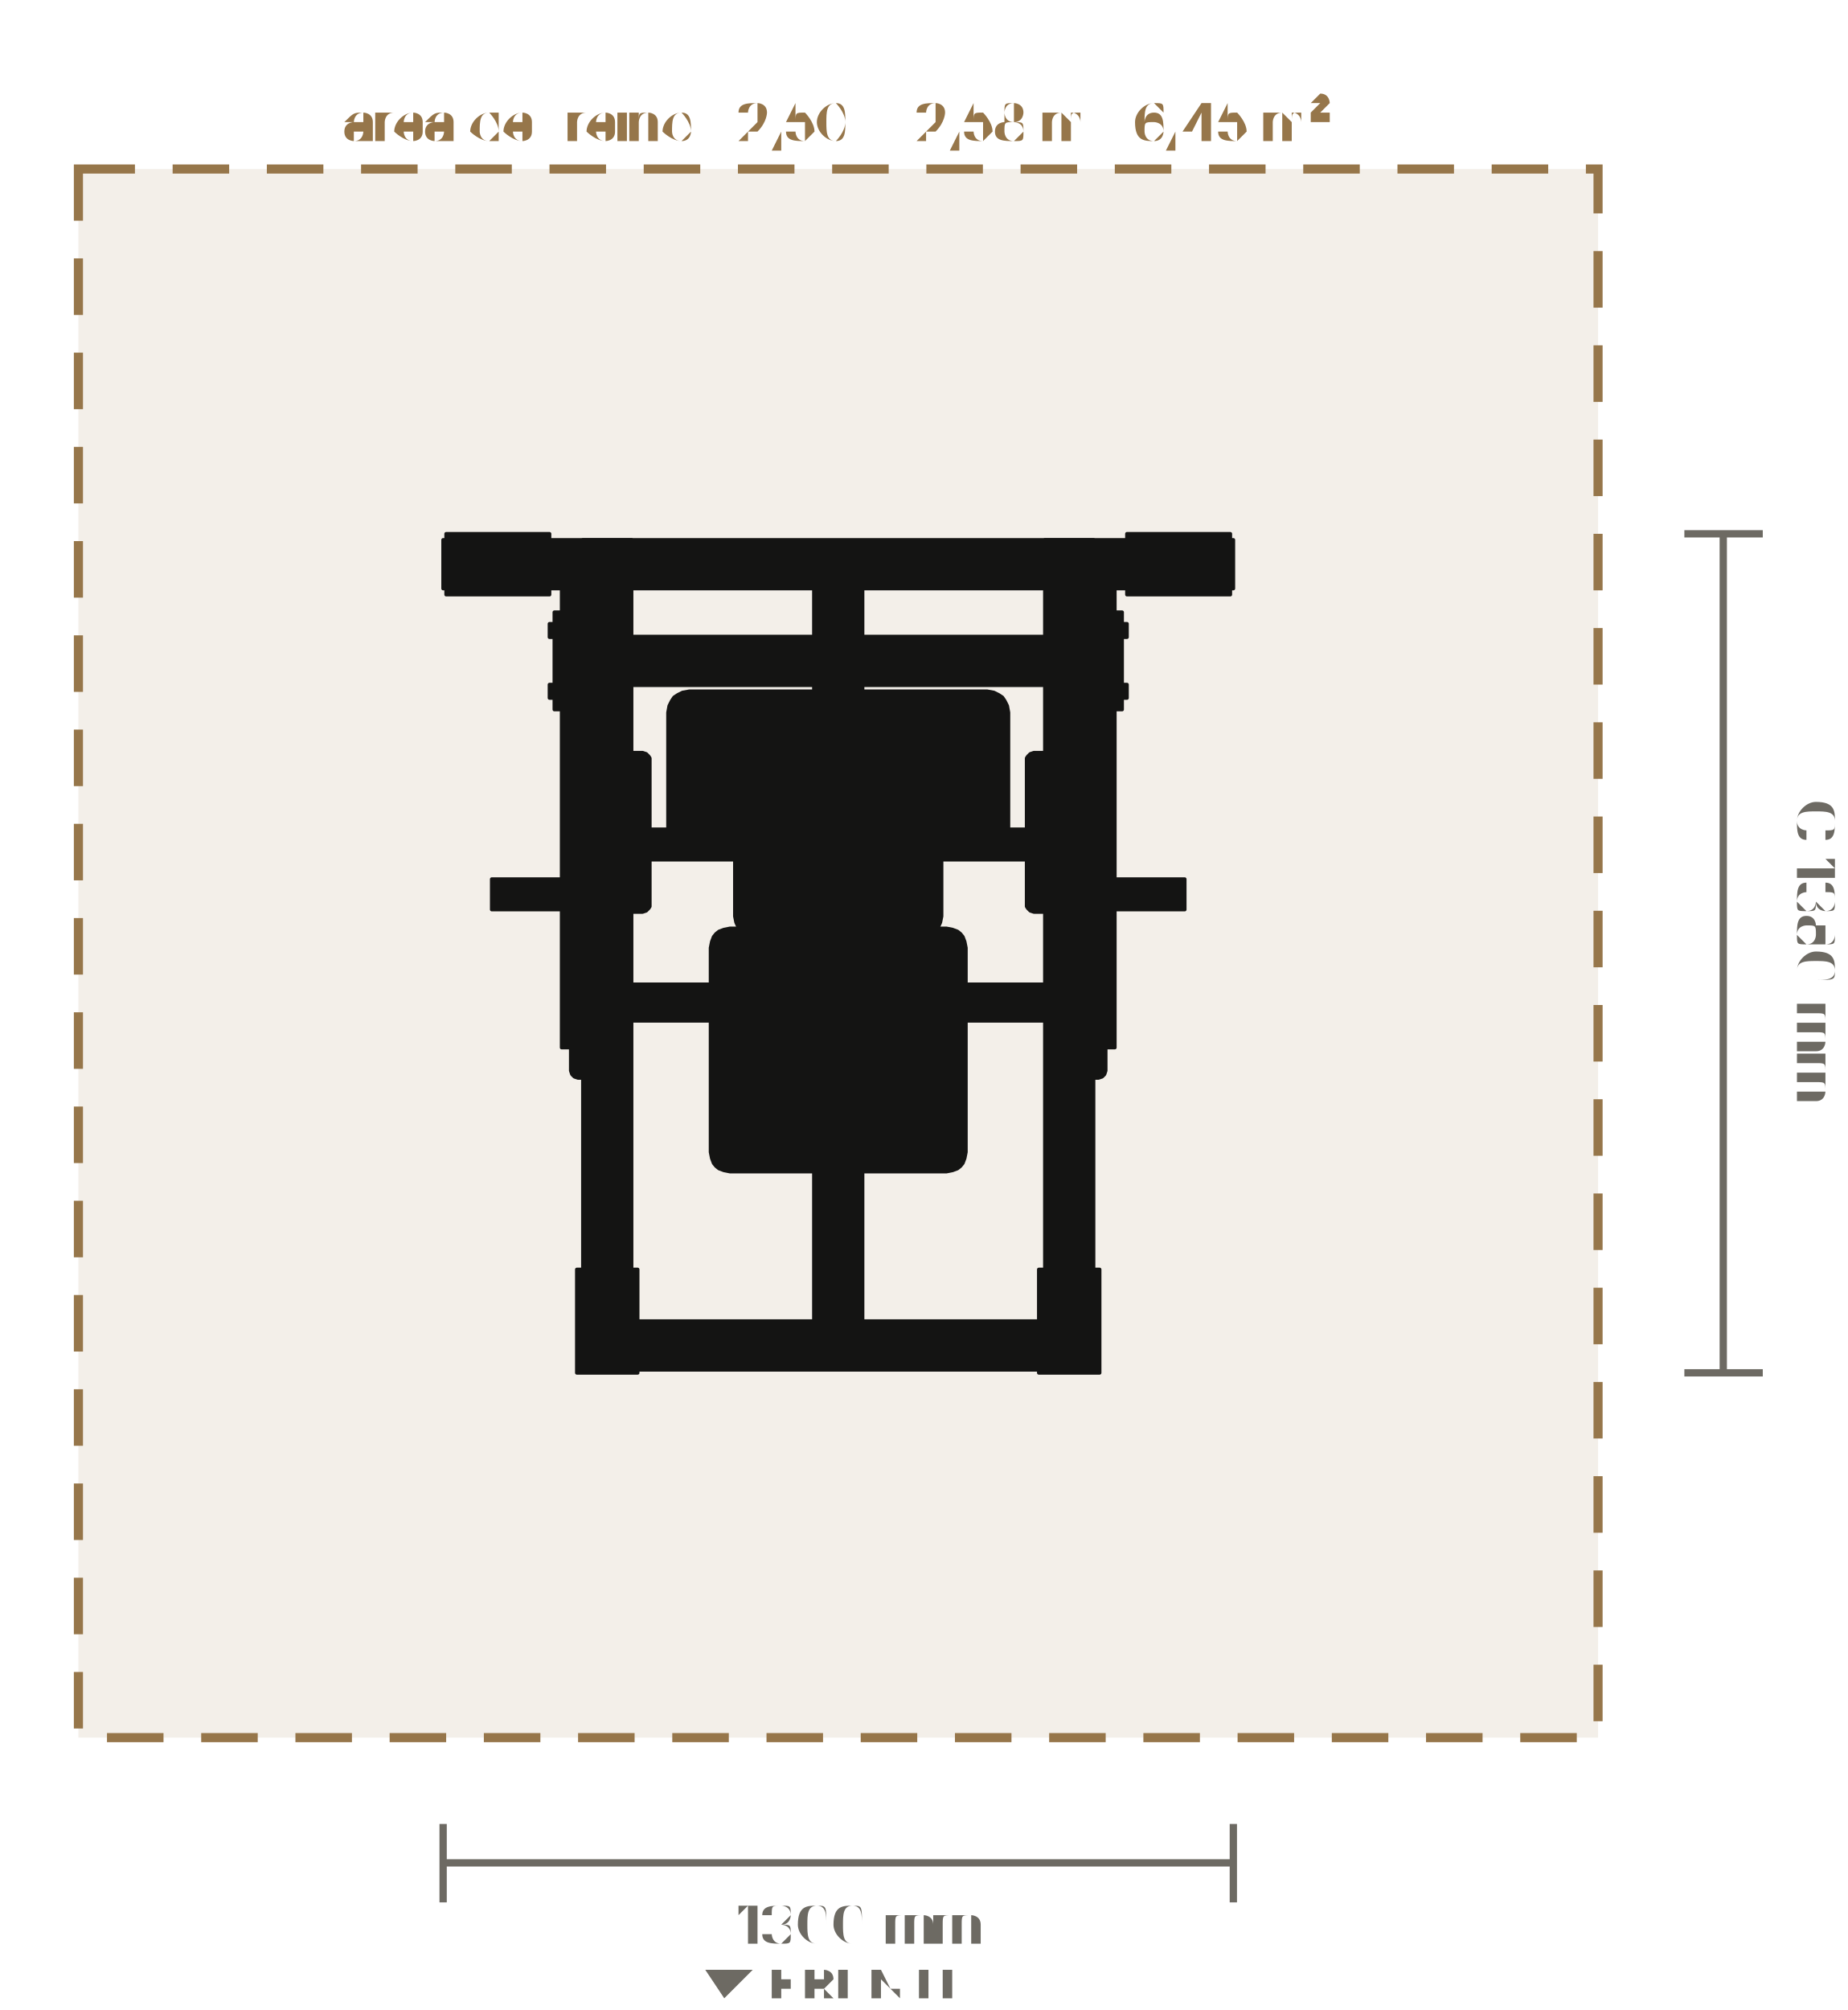
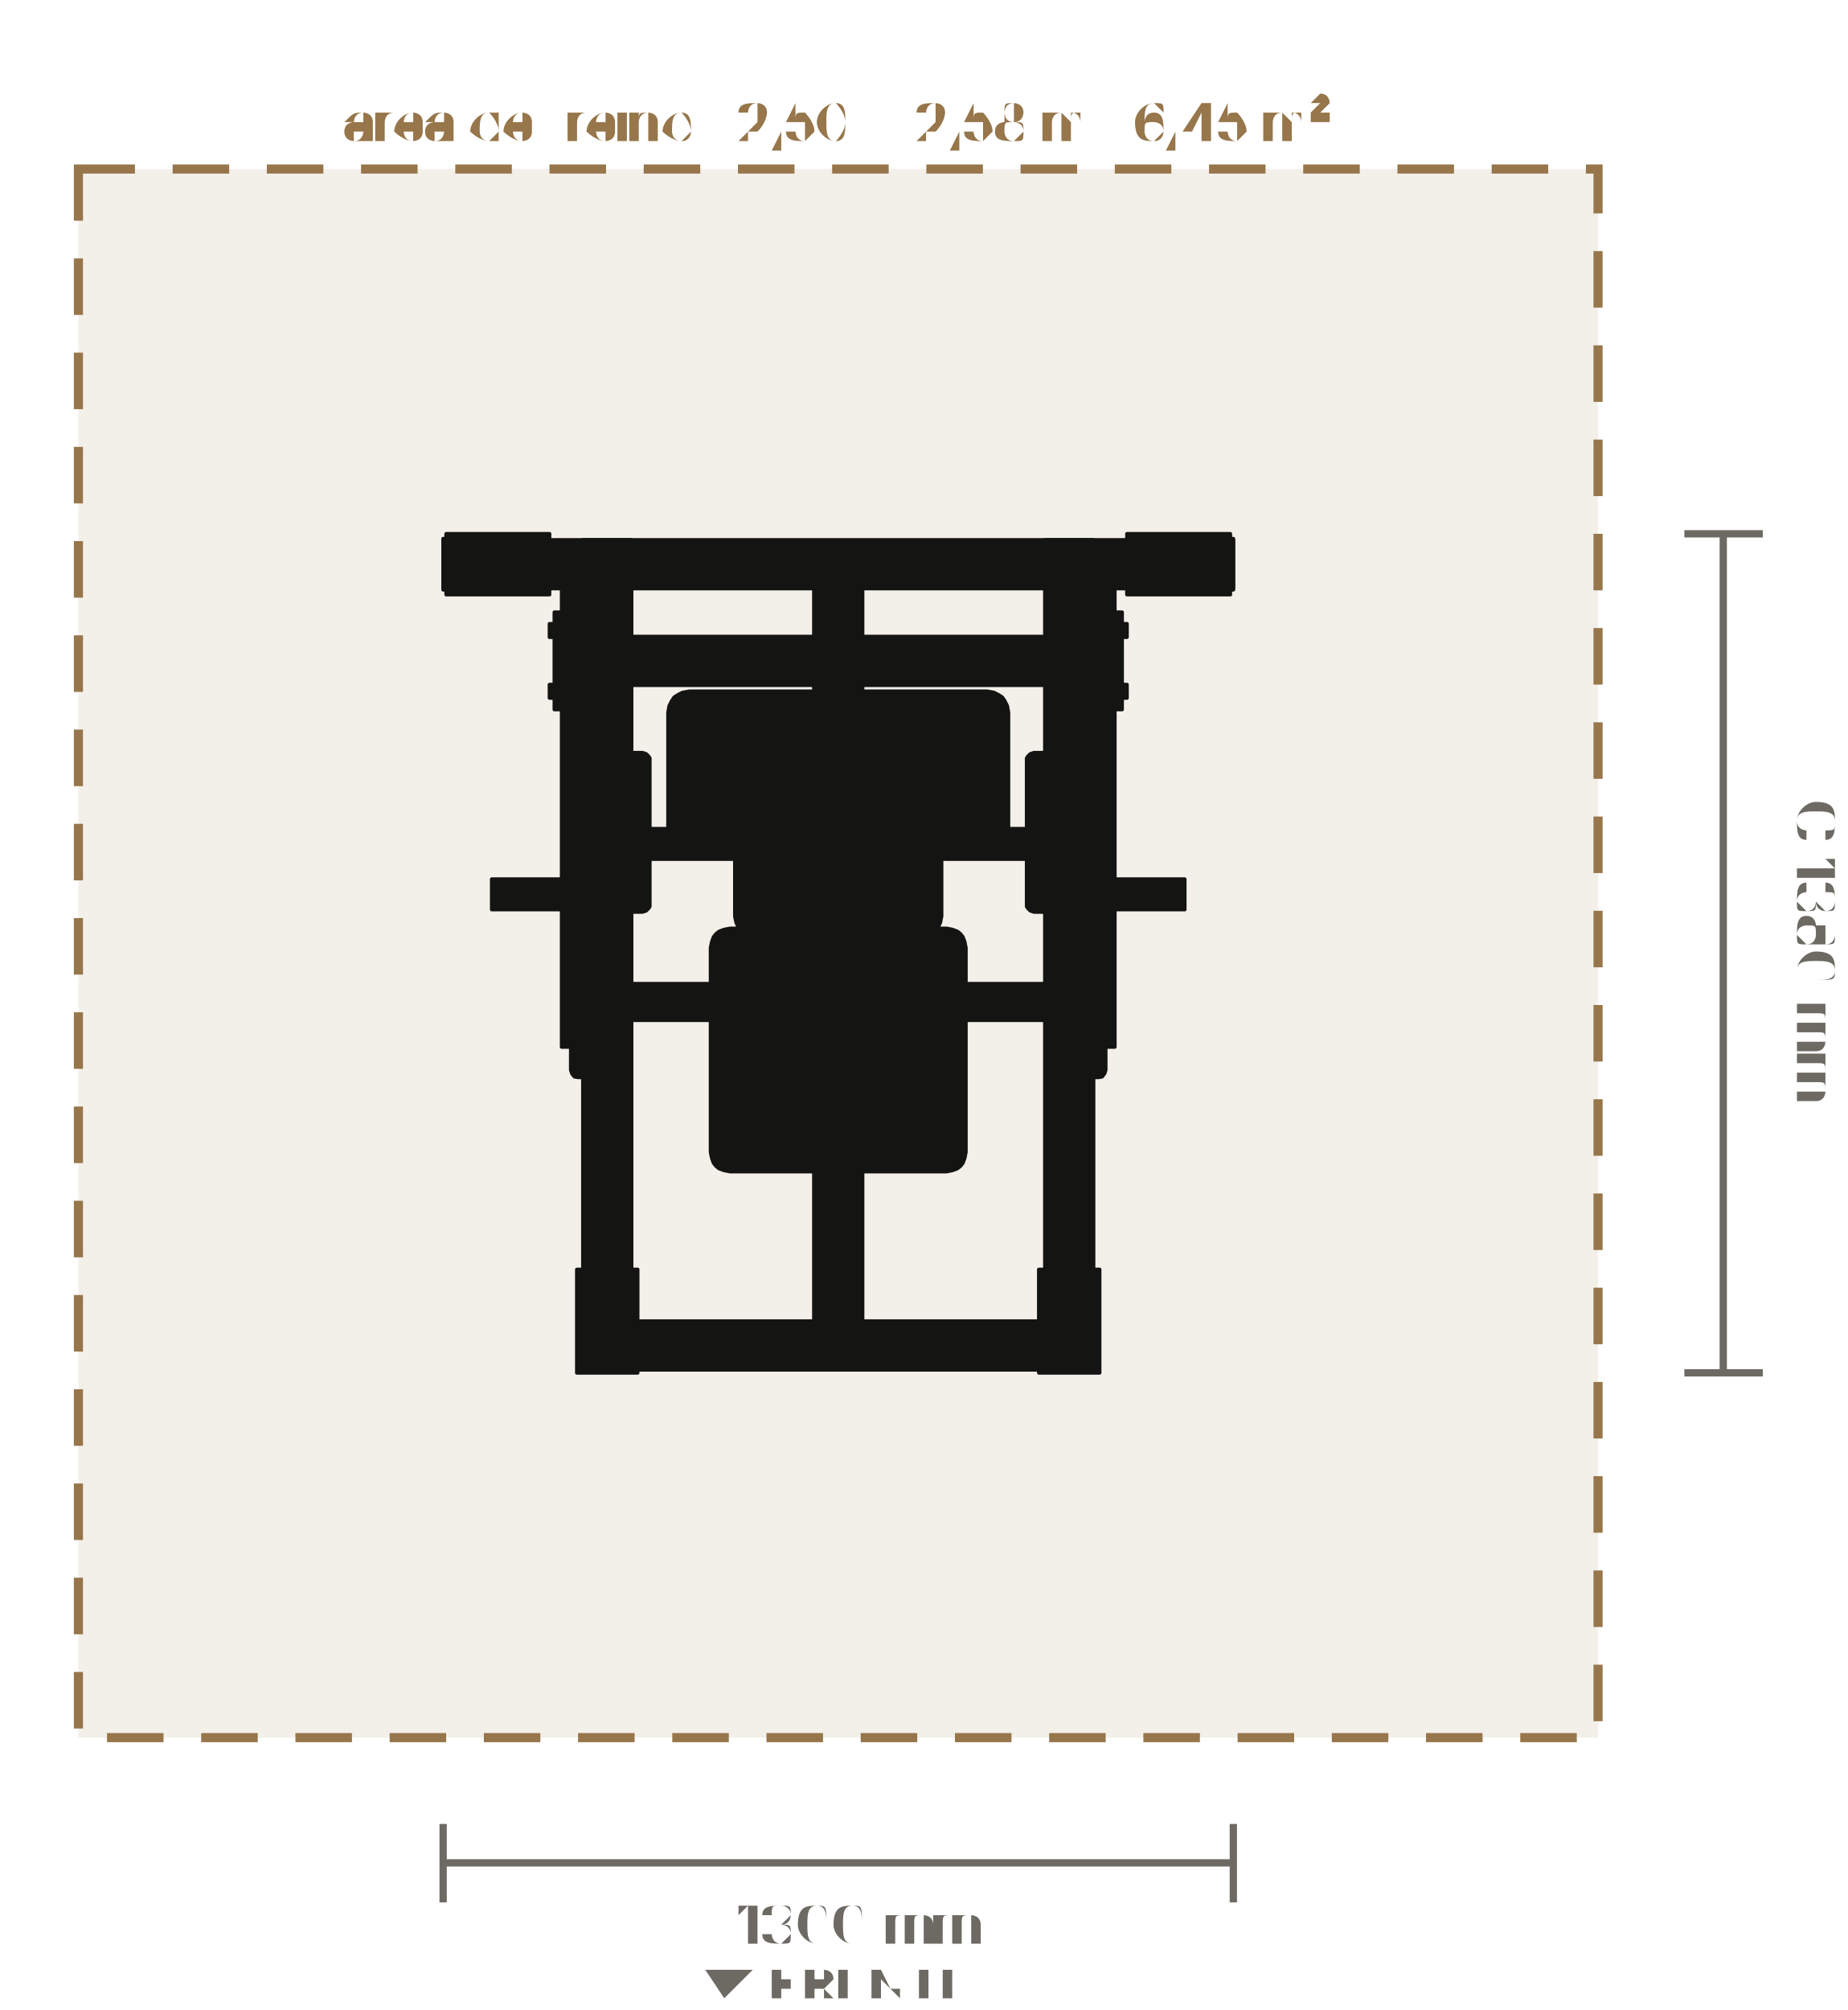
<svg xmlns="http://www.w3.org/2000/svg" viewBox="-1.379 -1.568 3.04 3.306" role="img" aria-label="Planta do Pullover de Peso Livre (LD-A017): 1300 × 1380 mm, com 60 cm de área de treino em volta" data-equipment="LD-A017" data-unit="m">
  <rect class="eq-zone" x="-1.25" y="-1.29" width="2.5" height="2.58" style="fill:#96764a;fill-opacity:.12;stroke:#96764a;stroke-width:0.015;stroke-dasharray:0.093 0.062" />
  <text class="eq-zone-label" x="0" y="-1.337" style="font-family:Barlow,Inter,Arial,sans-serif;font-size:0.088px;fill:#96764a;text-anchor:middle">área de treino · 2,50 × 2,58 m · 6,45 m²</text>
  <g class="eq-parts">
    <polygon class="eq-part" points="-0.42,-0.68 -0.34,-0.68 -0.34,0.685 -0.42,0.685" style="fill:#141413;stroke:#141413;stroke-width:0.006;stroke-linejoin:round" />
    <polygon class="eq-part" points="-0.645,-0.69 -0.475,-0.69 -0.475,-0.59 -0.645,-0.59" style="fill:#141413;stroke:#141413;stroke-width:0.006;stroke-linejoin:round" />
    <polygon class="eq-part" points="-0.43,0.52 -0.33,0.52 -0.33,0.69 -0.43,0.69" style="fill:#141413;stroke:#141413;stroke-width:0.006;stroke-linejoin:round" />
+     <polygon class="eq-part" points="-0.65,-0.682 -0.638,-0.682 -0.638,-0.598 -0.65,-0.598" style="fill:#141413;stroke:#141413;stroke-width:0.006;stroke-linejoin:round" />
+     <polygon class="eq-part" points="-0.422,0.673 -0.338,0.673 -0.338,0.685 -0.422,0.685" style="fill:#141413;stroke:#141413;stroke-width:0.006;stroke-linejoin:round" />
    <polygon class="eq-part" points="0.34,-0.68 0.42,-0.68 0.42,0.685 0.34,0.685" style="fill:#141413;stroke:#141413;stroke-width:0.006;stroke-linejoin:round" />
    <polygon class="eq-part" points="0.475,-0.69 0.645,-0.69 0.645,-0.59 0.475,-0.59" style="fill:#141413;stroke:#141413;stroke-width:0.006;stroke-linejoin:round" />
    <polygon class="eq-part" points="0.33,0.52 0.43,0.52 0.43,0.69 0.33,0.69" style="fill:#141413;stroke:#141413;stroke-width:0.006;stroke-linejoin:round" />
+     <polygon class="eq-part" points="0.638,-0.682 0.65,-0.682 0.65,-0.598 0.638,-0.598" style="fill:#141413;stroke:#141413;stroke-width:0.006;stroke-linejoin:round" />
+     <polygon class="eq-part" points="0.338,0.673 0.422,0.673 0.422,0.685 0.338,0.685" style="fill:#141413;stroke:#141413;stroke-width:0.006;stroke-linejoin:round" />
    <polygon class="eq-part" points="-0.65,-0.68 0.65,-0.68 0.65,-0.6 -0.65,-0.6" style="fill:#141413;stroke:#141413;stroke-width:0.006;stroke-linejoin:round" />
    <polygon class="eq-part" points="-0.38,0.605 0.38,0.605 0.38,0.685 -0.38,0.685" style="fill:#141413;stroke:#141413;stroke-width:0.006;stroke-linejoin:round" />
    <polygon class="eq-part" points="-0.04,-0.64 0.04,-0.64 0.04,0.645 -0.04,0.645" style="fill:#141413;stroke:#141413;stroke-width:0.006;stroke-linejoin:round" />
    <polygon class="eq-part" points="-0.035,0.136 -0.035,0.133 -0.033,0.13 -0.032,0.128 -0.029,0.126 -0.026,0.124 -0.023,0.124 0.023,0.124 0.026,0.124 0.029,0.126 0.032,0.128 0.033,0.13 0.035,0.133 0.035,0.136 0.035,0.182 0.035,0.185 0.033,0.188 0.032,0.191 0.029,0.192 0.026,0.194 0.023,0.194 -0.023,0.194 -0.026,0.194 -0.029,0.192 -0.032,0.191 -0.033,0.188 -0.035,0.185 -0.035,0.182" style="fill:#141413;stroke:#141413;stroke-width:0.006;stroke-linejoin:round" />
    <polygon class="eq-part" points="0.035,0.137 0.047,0.137 0.047,0.181 0.035,0.181" style="fill:#141413;stroke:#141413;stroke-width:0.006;stroke-linejoin:round" />
    <polygon class="eq-part" points="0.033,0.159 0.033,0.157 0.033,0.155 0.033,0.154 0.034,0.153 0.034,0.152 0.035,0.152 0.115,0.152 0.116,0.152 0.116,0.153 0.117,0.154 0.117,0.155 0.117,0.157 0.117,0.159 0.117,0.161 0.117,0.163 0.117,0.164 0.116,0.165 0.116,0.166 0.115,0.166 0.035,0.166 0.034,0.166 0.034,0.165 0.033,0.164 0.033,0.163 0.033,0.161" style="fill:#141413;stroke:#141413;stroke-width:0.006;stroke-linejoin:round" />
    <polygon class="eq-part" points="-0.21,-0.009 -0.208,-0.019 -0.205,-0.027 -0.201,-0.032 -0.196,-0.036 -0.188,-0.039 -0.178,-0.041 0.178,-0.041 0.188,-0.039 0.196,-0.036 0.201,-0.032 0.205,-0.027 0.208,-0.019 0.21,-0.009 0.21,0.327 0.208,0.337 0.205,0.345 0.201,0.35 0.196,0.354 0.188,0.357 0.178,0.359 -0.178,0.359 -0.188,0.357 -0.196,0.354 -0.201,0.35 -0.205,0.345 -0.208,0.337 -0.21,0.327" style="fill:#141413;stroke:#141413;stroke-width:0.006;stroke-linejoin:round" />
    <polygon class="eq-part" points="-0.17,-0.274 -0.168,-0.284 -0.164,-0.293 -0.16,-0.297 -0.155,-0.301 -0.147,-0.305 -0.138,-0.306 0.138,-0.306 0.147,-0.305 0.155,-0.301 0.16,-0.297 0.164,-0.293 0.168,-0.284 0.17,-0.274 0.17,-0.061 0.168,-0.051 0.164,-0.042 0.16,-0.037 0.155,-0.034 0.147,-0.03 0.138,-0.029 -0.138,-0.029 -0.147,-0.03 -0.155,-0.034 -0.16,-0.037 -0.164,-0.042 -0.168,-0.051 -0.17,-0.061" style="fill:#141413;stroke:#141413;stroke-width:0.006;stroke-linejoin:round" />
    <polygon class="eq-part" points="-0.03,-0.29 -0.028,-0.296 -0.024,-0.3 -0.018,-0.302 0.018,-0.302 0.024,-0.3 0.028,-0.296 0.03,-0.29 0.03,-0.103 0.028,-0.097 0.024,-0.093 0.018,-0.091 -0.018,-0.091 -0.024,-0.093 -0.028,-0.097 -0.03,-0.103" style="fill:#141413;stroke:#141413;stroke-width:0.006;stroke-linejoin:round" />
    <polygon class="eq-part" points="-0.04,-0.221 0.04,-0.221 0.04,-0.141 -0.04,-0.141" style="fill:#141413;stroke:#141413;stroke-width:0.006;stroke-linejoin:round" />
    <polygon class="eq-part" points="0.31,-0.318 0.31,-0.321 0.312,-0.324 0.314,-0.326 0.316,-0.328 0.319,-0.329 0.322,-0.33 0.358,-0.33 0.361,-0.329 0.364,-0.328 0.366,-0.326 0.368,-0.324 0.37,-0.321 0.37,-0.318 0.37,-0.164 0.37,-0.161 0.368,-0.158 0.366,-0.156 0.364,-0.154 0.361,-0.153 0.358,-0.152 0.322,-0.152 0.319,-0.153 0.316,-0.154 0.314,-0.156 0.312,-0.158 0.31,-0.161 0.31,-0.164" style="fill:#141413;stroke:#141413;stroke-width:0.006;stroke-linejoin:round" />
    <polygon class="eq-part" points="0.31,-0.198 0.31,-0.201 0.312,-0.204 0.314,-0.206 0.316,-0.208 0.319,-0.209 0.322,-0.21 0.358,-0.21 0.361,-0.209 0.364,-0.208 0.366,-0.206 0.368,-0.204 0.37,-0.201 0.37,-0.198 0.37,-0.08 0.37,-0.077 0.368,-0.074 0.366,-0.072 0.364,-0.07 0.361,-0.069 0.358,-0.068 0.322,-0.068 0.319,-0.069 0.316,-0.07 0.314,-0.072 0.312,-0.074 0.31,-0.077 0.31,-0.08" style="fill:#141413;stroke:#141413;stroke-width:0.006;stroke-linejoin:round" />
    <polygon class="eq-part" points="0.37,-0.152 0.385,-0.152 0.385,-0.042 0.37,-0.042" style="fill:#141413;stroke:#141413;stroke-width:0.006;stroke-linejoin:round" />
    <polygon class="eq-part" points="0.385,-0.122 0.57,-0.122 0.57,-0.072 0.385,-0.072" style="fill:#141413;stroke:#141413;stroke-width:0.006;stroke-linejoin:round" />
    <polygon class="eq-part" points="-0.37,-0.318 -0.37,-0.321 -0.368,-0.324 -0.366,-0.326 -0.364,-0.328 -0.361,-0.329 -0.358,-0.33 -0.322,-0.33 -0.319,-0.329 -0.316,-0.328 -0.314,-0.326 -0.312,-0.324 -0.31,-0.321 -0.31,-0.318 -0.31,-0.164 -0.31,-0.161 -0.312,-0.158 -0.314,-0.156 -0.316,-0.154 -0.319,-0.153 -0.322,-0.152 -0.358,-0.152 -0.361,-0.153 -0.364,-0.154 -0.366,-0.156 -0.368,-0.158 -0.37,-0.161 -0.37,-0.164" style="fill:#141413;stroke:#141413;stroke-width:0.006;stroke-linejoin:round" />
    <polygon class="eq-part" points="-0.37,-0.198 -0.37,-0.201 -0.368,-0.204 -0.366,-0.206 -0.364,-0.208 -0.361,-0.209 -0.358,-0.21 -0.322,-0.21 -0.319,-0.209 -0.316,-0.208 -0.314,-0.206 -0.312,-0.204 -0.31,-0.201 -0.31,-0.198 -0.31,-0.08 -0.31,-0.077 -0.312,-0.074 -0.314,-0.072 -0.316,-0.07 -0.319,-0.069 -0.322,-0.068 -0.358,-0.068 -0.361,-0.069 -0.364,-0.07 -0.366,-0.072 -0.368,-0.074 -0.37,-0.077 -0.37,-0.08" style="fill:#141413;stroke:#141413;stroke-width:0.006;stroke-linejoin:round" />
    <polygon class="eq-part" points="-0.385,-0.152 -0.37,-0.152 -0.37,-0.042 -0.385,-0.042" style="fill:#141413;stroke:#141413;stroke-width:0.006;stroke-linejoin:round" />
    <polygon class="eq-part" points="-0.57,-0.122 -0.385,-0.122 -0.385,-0.072 -0.57,-0.072" style="fill:#141413;stroke:#141413;stroke-width:0.006;stroke-linejoin:round" />
    <polygon class="eq-part" points="-0.34,-0.203 0.34,-0.203 0.34,-0.159 -0.34,-0.159" style="fill:#141413;stroke:#141413;stroke-width:0.006;stroke-linejoin:round" />
    <polygon class="eq-part" points="-0.28,-0.396 -0.278,-0.407 -0.274,-0.415 -0.27,-0.421 -0.264,-0.425 -0.256,-0.429 -0.245,-0.431 0.245,-0.431 0.256,-0.429 0.264,-0.425 0.27,-0.421 0.274,-0.415 0.278,-0.407 0.28,-0.396 0.28,-0.206 0.278,-0.195 0.274,-0.187 0.27,-0.181 0.264,-0.177 0.256,-0.173 0.245,-0.171 -0.245,-0.171 -0.256,-0.173 -0.264,-0.177 -0.27,-0.181 -0.274,-0.187 -0.278,-0.195 -0.28,-0.206" style="fill:#141413;stroke:#141413;stroke-width:0.006;stroke-linejoin:round" />
-     <polygon class="eq-part" points="0.39,0.043 0.392,0.037 0.396,0.032 0.402,0.031 0.428,0.031 0.434,0.032 0.438,0.037 0.44,0.043 0.44,0.193 0.438,0.199 0.434,0.203 0.428,0.205 0.402,0.205 0.396,0.203 0.392,0.199 0.39,0.193" style="fill:#141413;stroke:#141413;stroke-width:0.006;stroke-linejoin:round" />
-     <polygon class="eq-part" points="0.39,-0.663 0.392,-0.668 0.396,-0.672 0.402,-0.673 0.428,-0.673 0.434,-0.672 0.438,-0.668 0.44,-0.663 0.44,-0.141 0.438,-0.135 0.434,-0.131 0.428,-0.129 0.402,-0.129 0.396,-0.131 0.392,-0.135 0.39,-0.141" style="fill:#141413;stroke:#141413;stroke-width:0.006;stroke-linejoin:round" />
-     <polygon class="eq-part" points="0.39,-0.179 0.44,-0.179 0.44,0.081 0.39,0.081" style="fill:#141413;stroke:#141413;stroke-width:0.006;stroke-linejoin:round" />
-     <polygon class="eq-part" points="0.39,-0.229 0.44,-0.229 0.44,0.131 0.39,0.131" style="fill:#141413;stroke:#141413;stroke-width:0.006;stroke-linejoin:round" />
-     <polygon class="eq-part" points="0.375,-0.63 0.455,-0.63 0.455,0.155 0.375,0.155" style="fill:#141413;stroke:#141413;stroke-width:0.006;stroke-linejoin:round" />
-     <polygon class="eq-part" points="-0.44,0.043 -0.438,0.037 -0.434,0.032 -0.428,0.031 -0.402,0.031 -0.396,0.032 -0.392,0.037 -0.39,0.043 -0.39,0.193 -0.392,0.199 -0.396,0.203 -0.402,0.205 -0.428,0.205 -0.434,0.203 -0.438,0.199 -0.44,0.193" style="fill:#141413;stroke:#141413;stroke-width:0.006;stroke-linejoin:round" />
-     <polygon class="eq-part" points="-0.44,-0.663 -0.438,-0.668 -0.434,-0.672 -0.428,-0.673 -0.402,-0.673 -0.396,-0.672 -0.392,-0.668 -0.39,-0.663 -0.39,-0.141 -0.392,-0.135 -0.396,-0.131 -0.402,-0.129 -0.428,-0.129 -0.434,-0.131 -0.438,-0.135 -0.44,-0.141" style="fill:#141413;stroke:#141413;stroke-width:0.006;stroke-linejoin:round" />
-     <polygon class="eq-part" points="-0.44,-0.179 -0.39,-0.179 -0.39,0.081 -0.44,0.081" style="fill:#141413;stroke:#141413;stroke-width:0.006;stroke-linejoin:round" />
-     <polygon class="eq-part" points="-0.44,-0.229 -0.39,-0.229 -0.39,0.131 -0.44,0.131" style="fill:#141413;stroke:#141413;stroke-width:0.006;stroke-linejoin:round" />
-     <polygon class="eq-part" points="-0.455,-0.63 -0.375,-0.63 -0.375,0.155 -0.455,0.155" style="fill:#141413;stroke:#141413;stroke-width:0.006;stroke-linejoin:round" />
-     <polygon class="eq-part" points="-0.415,0.051 0.415,0.051 0.415,0.111 -0.415,0.111" style="fill:#141413;stroke:#141413;stroke-width:0.006;stroke-linejoin:round" />
-     <polygon class="eq-part" points="-0.415,-0.204 0.415,-0.204 0.415,-0.154 -0.415,-0.154" style="fill:#141413;stroke:#141413;stroke-width:0.006;stroke-linejoin:round" />
+     <polygon class="eq-part" points="0.39,0.042 0.392,0.036 0.396,0.032 0.402,0.03 0.428,0.03 0.434,0.032 0.438,0.036 0.44,0.042 0.44,0.192 0.438,0.198 0.434,0.203 0.428,0.204 0.402,0.204 0.396,0.203 0.392,0.198 0.39,0.192" style="fill:#141413;stroke:#141413;stroke-width:0.006;stroke-linejoin:round" />
+     <polygon class="eq-part" points="0.39,-0.663 0.392,-0.668 0.396,-0.672 0.402,-0.673 0.428,-0.673 0.434,-0.672 0.438,-0.668 0.44,-0.663 0.44,-0.142 0.438,-0.136 0.434,-0.132 0.428,-0.13 0.402,-0.13 0.396,-0.132 0.392,-0.136 0.39,-0.142" style="fill:#141413;stroke:#141413;stroke-width:0.006;stroke-linejoin:round" />
+     <polygon class="eq-part" points="0.39,-0.18 0.44,-0.18 0.44,0.08 0.39,0.08" style="fill:#141413;stroke:#141413;stroke-width:0.006;stroke-linejoin:round" />
+     <polygon class="eq-part" points="0.39,-0.23 0.44,-0.23 0.44,0.13 0.39,0.13" style="fill:#141413;stroke:#141413;stroke-width:0.006;stroke-linejoin:round" />
+     <polygon class="eq-part" points="0.375,-0.63 0.455,-0.63 0.455,0.154 0.375,0.154" style="fill:#141413;stroke:#141413;stroke-width:0.006;stroke-linejoin:round" />
+     <polygon class="eq-part" points="-0.44,0.042 -0.438,0.036 -0.434,0.032 -0.428,0.03 -0.402,0.03 -0.396,0.032 -0.392,0.036 -0.39,0.042 -0.39,0.192 -0.392,0.198 -0.396,0.203 -0.402,0.204 -0.428,0.204 -0.434,0.203 -0.438,0.198 -0.44,0.192" style="fill:#141413;stroke:#141413;stroke-width:0.006;stroke-linejoin:round" />
+     <polygon class="eq-part" points="-0.44,-0.663 -0.438,-0.668 -0.434,-0.672 -0.428,-0.673 -0.402,-0.673 -0.396,-0.672 -0.392,-0.668 -0.39,-0.663 -0.39,-0.142 -0.392,-0.136 -0.396,-0.132 -0.402,-0.13 -0.428,-0.13 -0.434,-0.132 -0.438,-0.136 -0.44,-0.142" style="fill:#141413;stroke:#141413;stroke-width:0.006;stroke-linejoin:round" />
+     <polygon class="eq-part" points="-0.44,-0.18 -0.39,-0.18 -0.39,0.08 -0.44,0.08" style="fill:#141413;stroke:#141413;stroke-width:0.006;stroke-linejoin:round" />
+     <polygon class="eq-part" points="-0.44,-0.23 -0.39,-0.23 -0.39,0.13 -0.44,0.13" style="fill:#141413;stroke:#141413;stroke-width:0.006;stroke-linejoin:round" />
+     <polygon class="eq-part" points="-0.455,-0.63 -0.375,-0.63 -0.375,0.154 -0.455,0.154" style="fill:#141413;stroke:#141413;stroke-width:0.006;stroke-linejoin:round" />
+     <polygon class="eq-part" points="-0.415,0.05 0.415,0.05 0.415,0.11 -0.415,0.11" style="fill:#141413;stroke:#141413;stroke-width:0.006;stroke-linejoin:round" />
+     <polygon class="eq-part" points="-0.415,-0.205 0.415,-0.205 0.415,-0.155 -0.415,-0.155" style="fill:#141413;stroke:#141413;stroke-width:0.006;stroke-linejoin:round" />
    <polygon class="eq-part" points="-0.415,-0.521 0.415,-0.521 0.415,-0.441 -0.415,-0.441" style="fill:#141413;stroke:#141413;stroke-width:0.006;stroke-linejoin:round" />
    <polygon class="eq-part" points="0.455,-0.561 0.467,-0.561 0.467,-0.401 0.455,-0.401" style="fill:#141413;stroke:#141413;stroke-width:0.006;stroke-linejoin:round" />
    <polygon class="eq-part" points="0.467,-0.542 0.475,-0.542 0.475,-0.52 0.467,-0.52" style="fill:#141413;stroke:#141413;stroke-width:0.006;stroke-linejoin:round" />
    <polygon class="eq-part" points="0.467,-0.442 0.475,-0.442 0.475,-0.42 0.467,-0.42" style="fill:#141413;stroke:#141413;stroke-width:0.006;stroke-linejoin:round" />
    <polygon class="eq-part" points="-0.467,-0.561 -0.455,-0.561 -0.455,-0.401 -0.467,-0.401" style="fill:#141413;stroke:#141413;stroke-width:0.006;stroke-linejoin:round" />
    <polygon class="eq-part" points="-0.475,-0.542 -0.467,-0.542 -0.467,-0.52 -0.475,-0.52" style="fill:#141413;stroke:#141413;stroke-width:0.006;stroke-linejoin:round" />
    <polygon class="eq-part" points="-0.475,-0.442 -0.467,-0.442 -0.467,-0.42 -0.475,-0.42" style="fill:#141413;stroke:#141413;stroke-width:0.006;stroke-linejoin:round" />
  </g>
  <line class="eq-dim" x1="-0.65" y1="1.496" x2="0.65" y2="1.496" style="stroke:#6d6a63;stroke-width:0.012" />
  <line class="eq-dim" x1="-0.65" y1="1.432" x2="-0.65" y2="1.561" style="stroke:#6d6a63;stroke-width:0.012" />
  <line class="eq-dim" x1="0.65" y1="1.432" x2="0.65" y2="1.561" style="stroke:#6d6a63;stroke-width:0.012" />
  <text class="eq-text" x="0" y="1.627" style="font-family:Barlow,Inter,Arial,sans-serif;font-size:0.093px;fill:#6d6a63;text-anchor:middle">L 1300 mm</text>
  <line class="eq-dim" x1="1.456" y1="-0.69" x2="1.456" y2="0.69" style="stroke:#6d6a63;stroke-width:0.012" />
  <line class="eq-dim" x1="1.392" y1="-0.69" x2="1.521" y2="-0.69" style="stroke:#6d6a63;stroke-width:0.012" />
  <line class="eq-dim" x1="1.392" y1="0.69" x2="1.521" y2="0.69" style="stroke:#6d6a63;stroke-width:0.012" />
  <text class="eq-text" x="1.577" y="0" transform="rotate(90 1.5772 0)" style="font-family:Barlow,Inter,Arial,sans-serif;font-size:0.093px;fill:#6d6a63;text-anchor:middle">C 1380 mm</text>
  <text class="eq-text" x="0" y="1.719" style="font-family:Barlow,Inter,Arial,sans-serif;font-size:0.093px;fill:#6d6a63;text-anchor:middle;font-size:0.074px;letter-spacing:.1em">▼ FRENTE</text>
</svg>
